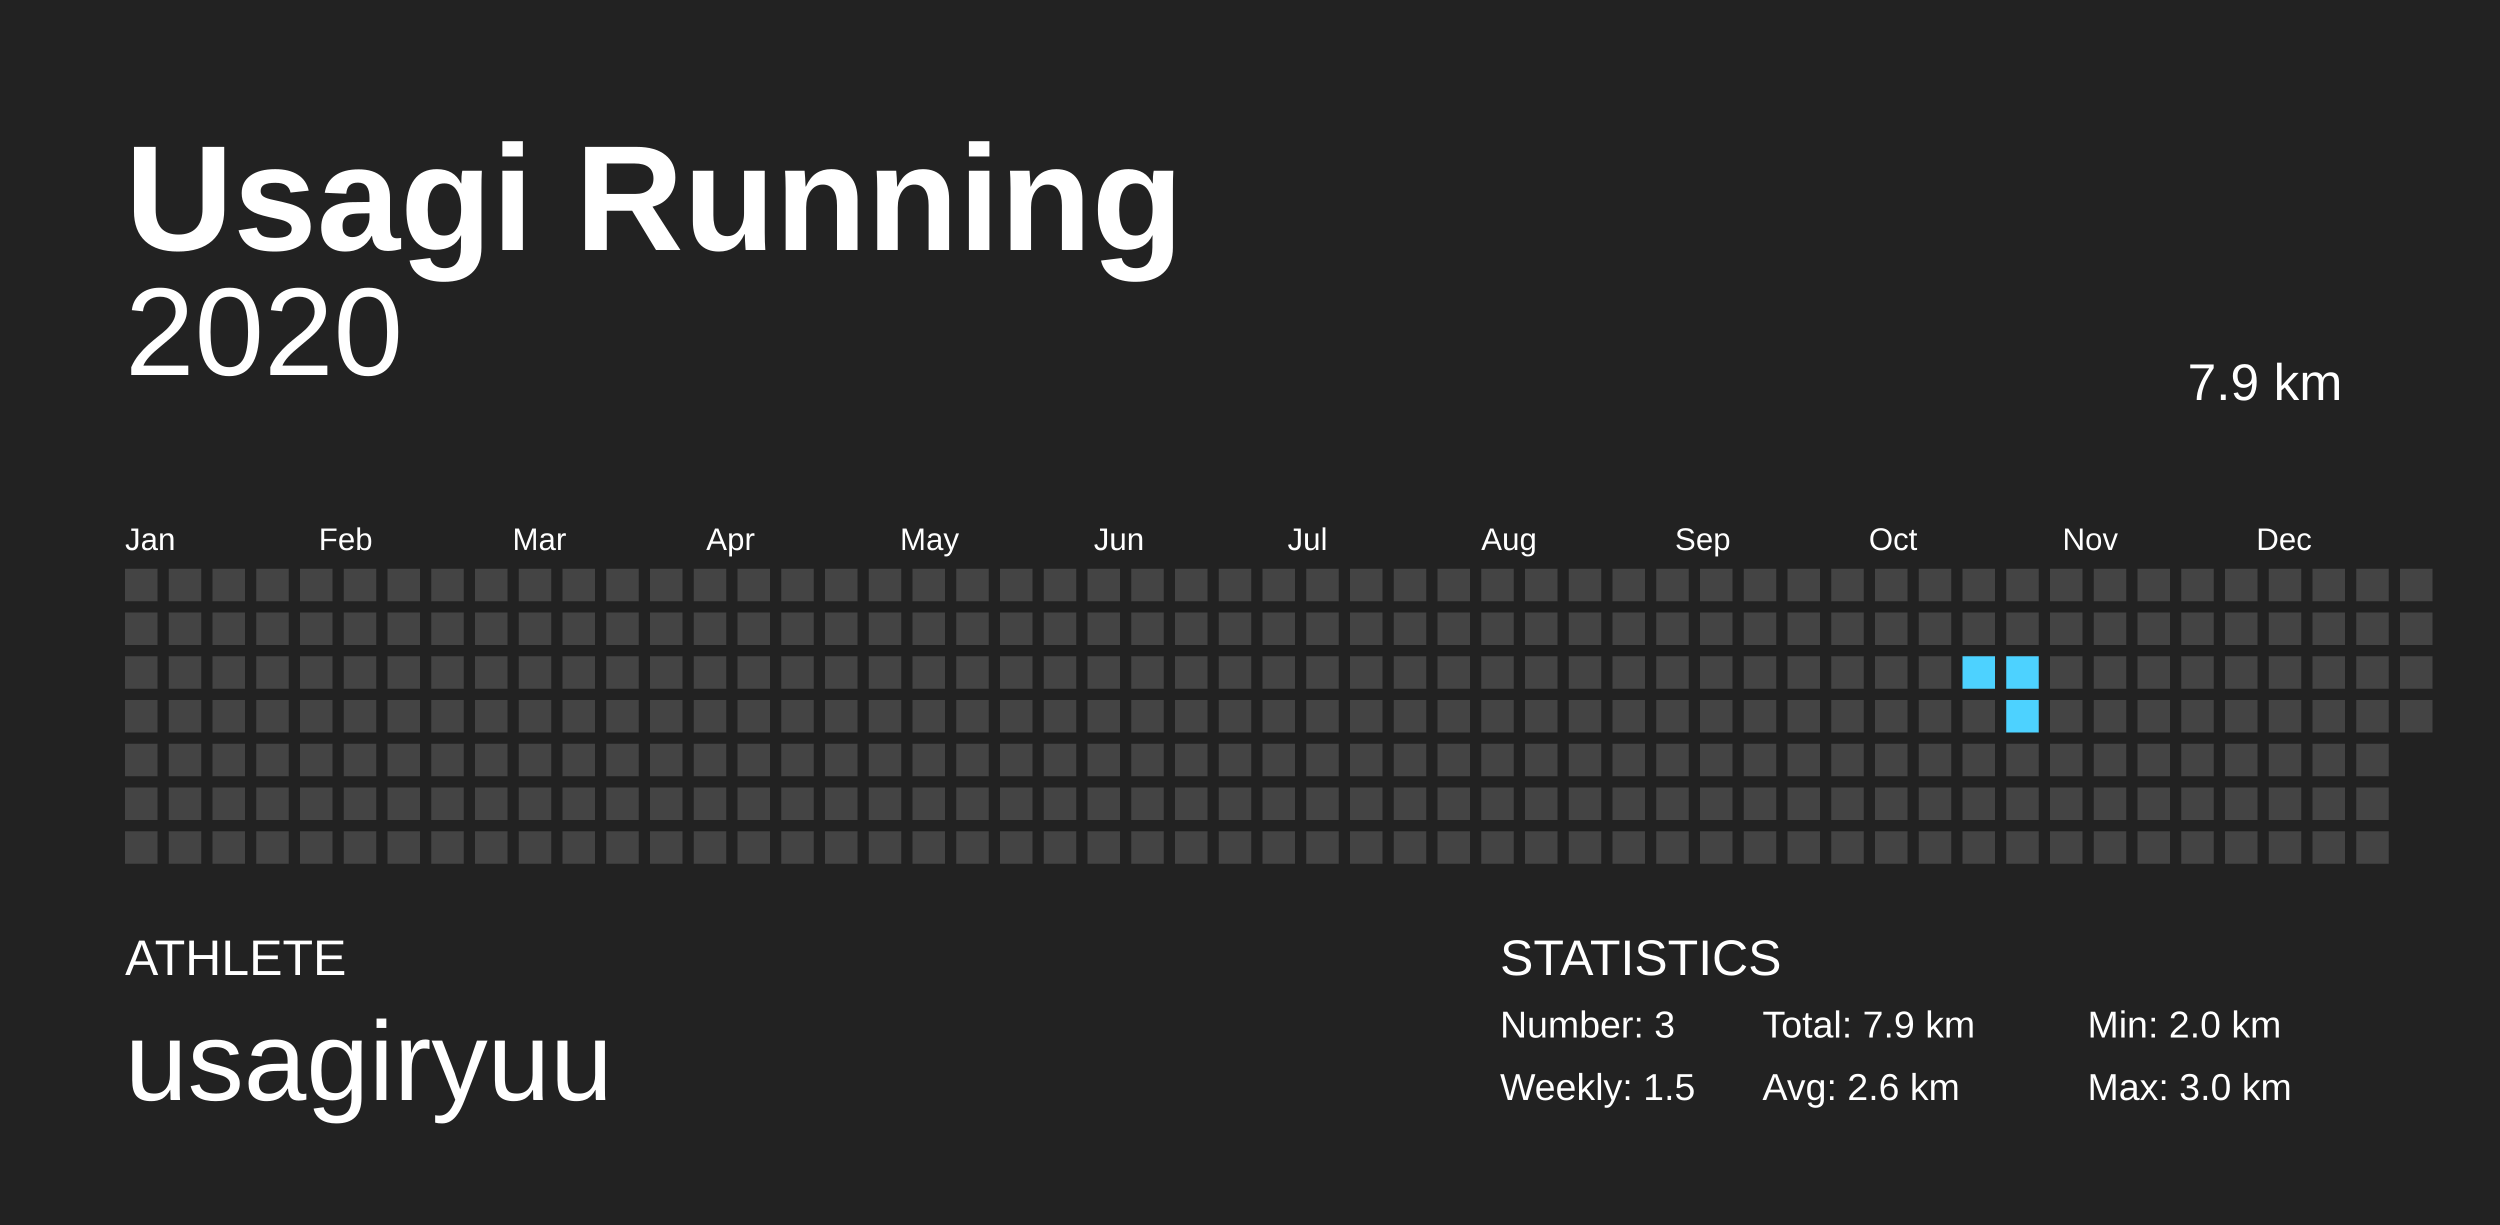
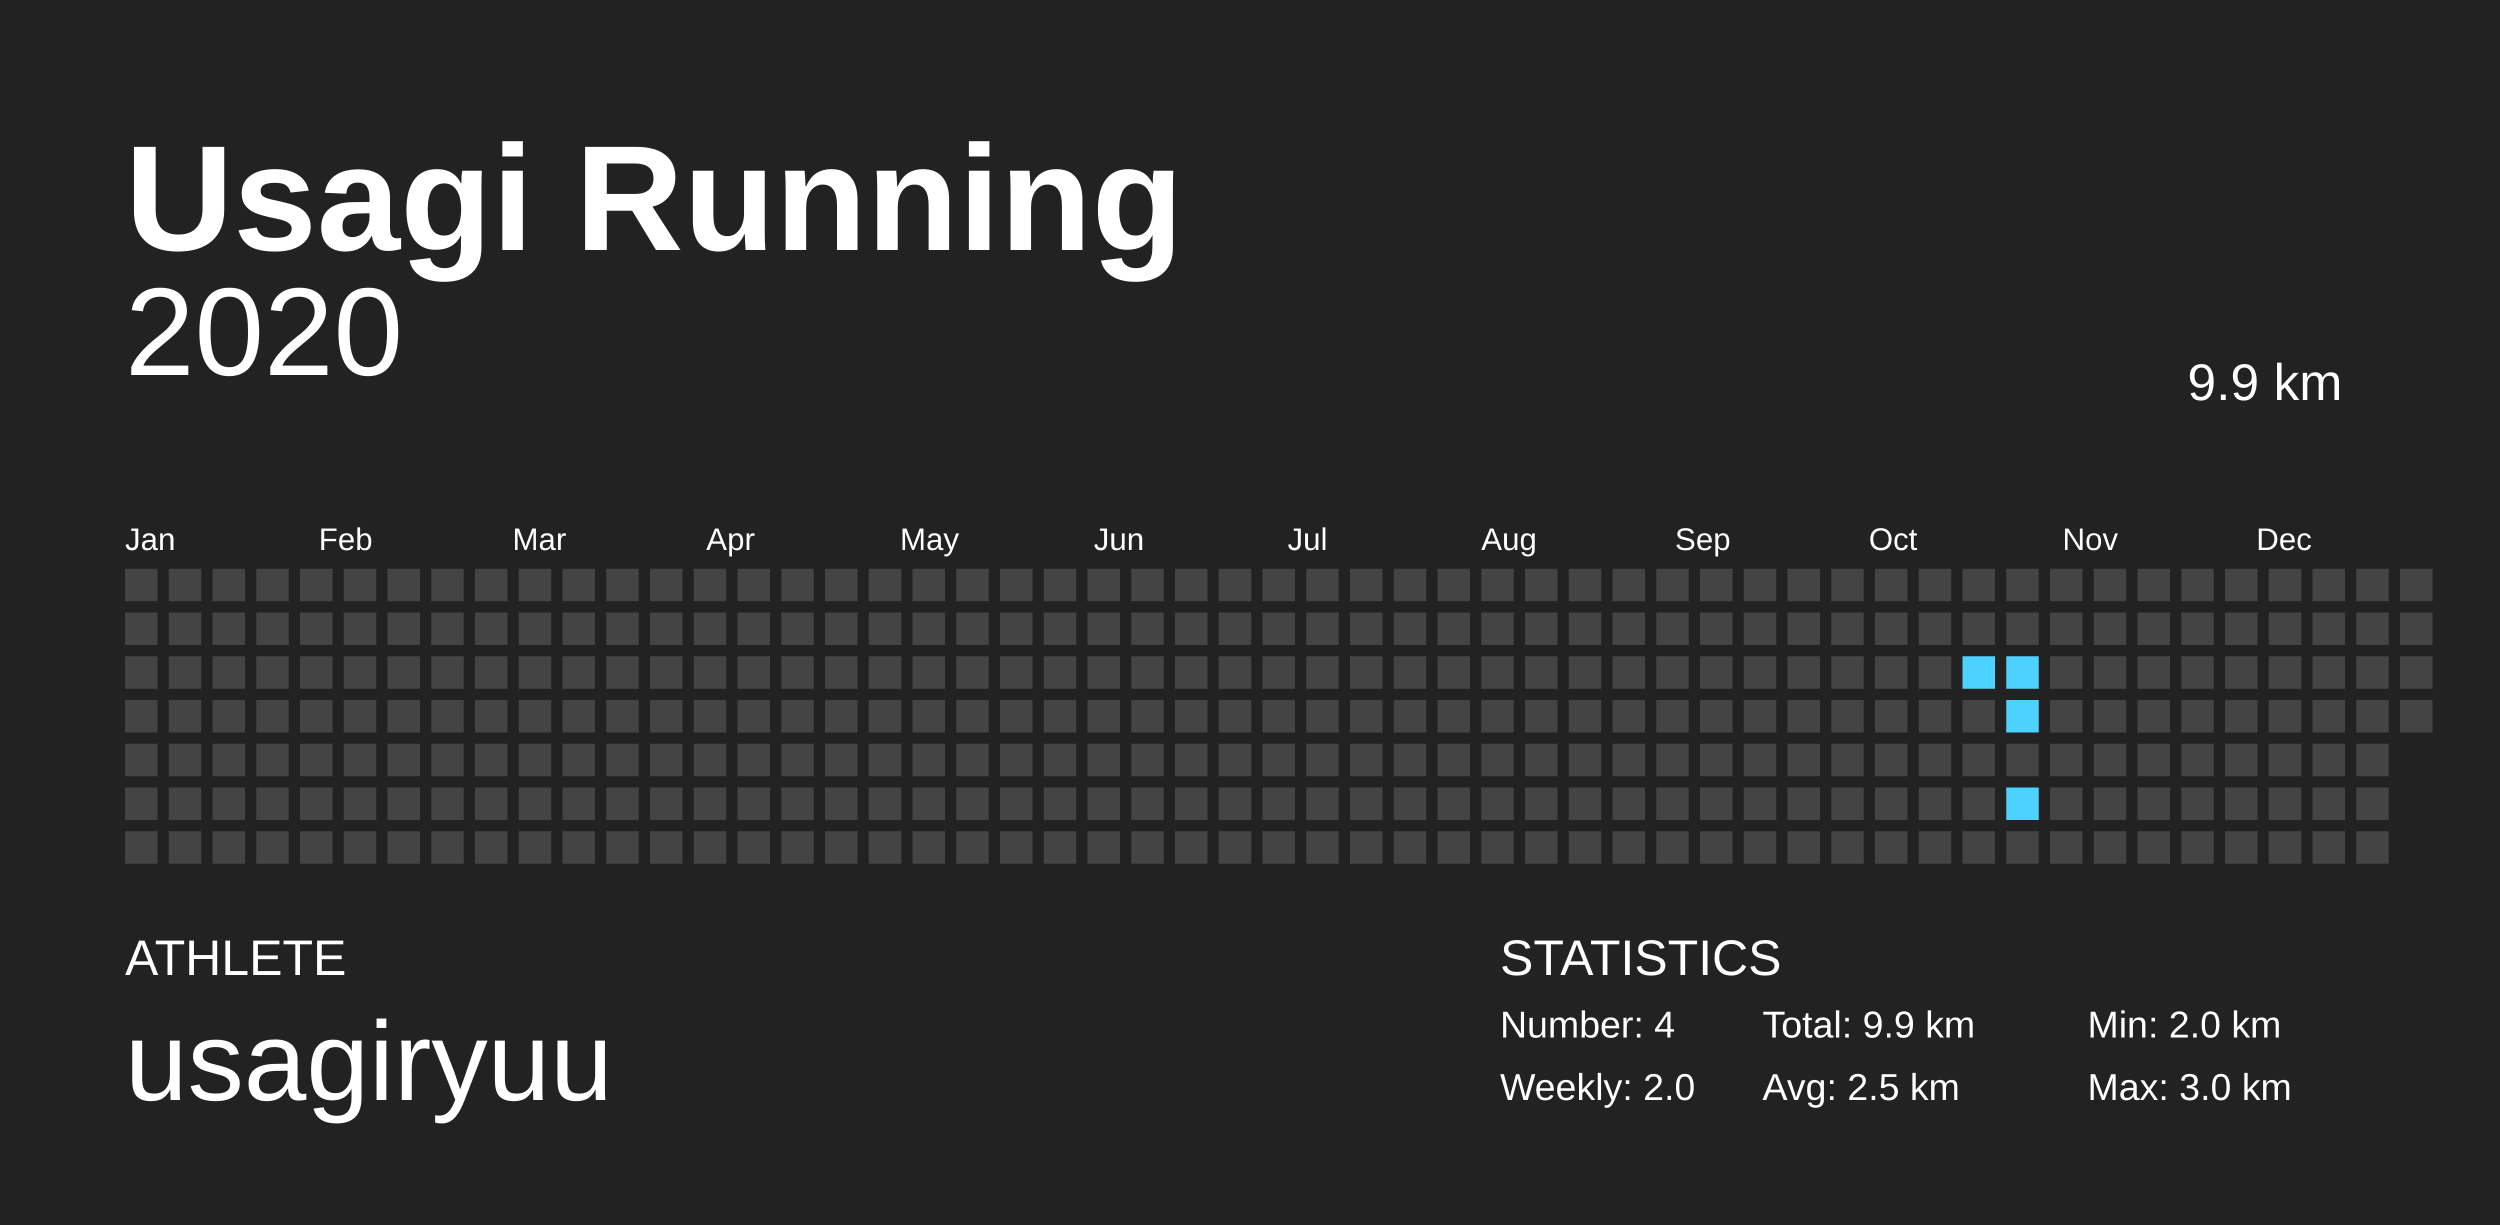
<svg xmlns="http://www.w3.org/2000/svg" baseProfile="full" height="98mm" version="1.1" viewBox="0,0,200,98" width="200mm">
  <defs />
  <rect fill="#222222" height="98" width="200" x="0" y="0" />
  <text fill="#FFFFFF" style="font-size:12px; font-family:Arial; font-weight:bold;" x="10" y="20">Usagi Running</text>
  <text fill="#FFFFFF" style="font-size:4px; font-family:Arial" x="10" y="78">ATHLETE</text>
  <text fill="#FFFFFF" style="font-size:9px; font-family:Arial" x="10" y="88">usagiryuu</text>
  <text fill="#FFFFFF" style="font-size:4px; font-family:Arial" x="120" y="78">STATISTICS</text>
-   <text fill="#FFFFFF" style="font-size:3px; font-family:Arial" x="120" y="83">Number: 3</text>
-   <text fill="#FFFFFF" style="font-size:3px; font-family:Arial" x="120" y="88">Weekly: 1.5</text>
-   <text fill="#FFFFFF" style="font-size:3px; font-family:Arial" x="141" y="83">Total: 7.9 km</text>
-   <text fill="#FFFFFF" style="font-size:3px; font-family:Arial" x="141" y="88">Avg: 2.6 km</text>
+   <text fill="#FFFFFF" style="font-size:3px; font-family:Arial" x="120" y="83">Number: 4</text>
+   <text fill="#FFFFFF" style="font-size:3px; font-family:Arial" x="120" y="88">Weekly: 2.0</text>
+   <text fill="#FFFFFF" style="font-size:3px; font-family:Arial" x="141" y="83">Total: 9.9 km</text>
+   <text fill="#FFFFFF" style="font-size:3px; font-family:Arial" x="141" y="88">Avg: 2.5 km</text>
  <text fill="#FFFFFF" style="font-size:3px; font-family:Arial" x="167" y="83">Min: 2.0 km</text>
  <text fill="#FFFFFF" style="font-size:3px; font-family:Arial" x="167" y="88">Max: 3.0 km</text>
  <text alignment-baseline="hanging" fill="#FFFFFF" style="font-size:10.0px; font-family:Arial;" x="10" y="30">2020</text>
-   <text alignment-baseline="hanging" fill="#FFFFFF" style="font-size:4.125px; font-family:Arial;" x="175" y="32">7.9 km</text>
+   <text alignment-baseline="hanging" fill="#FFFFFF" style="font-size:4.125px; font-family:Arial;" x="175" y="32">9.9 km</text>
  <text fill="#FFFFFF" style="font-size:2.5px; font-family:Arial" x="10.0" y="44">Jan</text>
  <text fill="#FFFFFF" style="font-size:2.5px; font-family:Arial" x="25.5" y="44">Feb</text>
  <text fill="#FFFFFF" style="font-size:2.5px; font-family:Arial" x="41.0" y="44">Mar</text>
  <text fill="#FFFFFF" style="font-size:2.5px; font-family:Arial" x="56.5" y="44">Apr</text>
  <text fill="#FFFFFF" style="font-size:2.5px; font-family:Arial" x="72.0" y="44">May</text>
  <text fill="#FFFFFF" style="font-size:2.5px; font-family:Arial" x="87.5" y="44">Jun</text>
  <text fill="#FFFFFF" style="font-size:2.5px; font-family:Arial" x="103.0" y="44">Jul</text>
  <text fill="#FFFFFF" style="font-size:2.5px; font-family:Arial" x="118.5" y="44">Aug</text>
  <text fill="#FFFFFF" style="font-size:2.5px; font-family:Arial" x="134.0" y="44">Sep</text>
  <text fill="#FFFFFF" style="font-size:2.5px; font-family:Arial" x="149.5" y="44">Oct</text>
  <text fill="#FFFFFF" style="font-size:2.5px; font-family:Arial" x="165.0" y="44">Nov</text>
  <text fill="#FFFFFF" style="font-size:2.5px; font-family:Arial" x="180.5" y="44">Dec</text>
  <rect fill="#444444" height="2.6" width="2.6" x="10.0" y="45.5" />
  <rect fill="#444444" height="2.6" width="2.6" x="10.0" y="49.0" />
  <rect fill="#444444" height="2.6" width="2.6" x="10.0" y="52.5" />
  <rect fill="#444444" height="2.6" width="2.6" x="10.0" y="56.0" />
  <rect fill="#444444" height="2.6" width="2.6" x="10.0" y="59.5" />
  <rect fill="#444444" height="2.6" width="2.6" x="10.0" y="63.0" />
  <rect fill="#444444" height="2.6" width="2.6" x="10.0" y="66.5" />
  <rect fill="#444444" height="2.6" width="2.6" x="13.5" y="45.5" />
  <rect fill="#444444" height="2.6" width="2.6" x="13.5" y="49.0" />
  <rect fill="#444444" height="2.6" width="2.6" x="13.5" y="52.5" />
  <rect fill="#444444" height="2.6" width="2.6" x="13.5" y="56.0" />
  <rect fill="#444444" height="2.6" width="2.6" x="13.5" y="59.5" />
  <rect fill="#444444" height="2.6" width="2.6" x="13.5" y="63.0" />
  <rect fill="#444444" height="2.6" width="2.6" x="13.5" y="66.5" />
  <rect fill="#444444" height="2.6" width="2.6" x="17.0" y="45.5" />
  <rect fill="#444444" height="2.6" width="2.6" x="17.0" y="49.0" />
  <rect fill="#444444" height="2.6" width="2.6" x="17.0" y="52.5" />
  <rect fill="#444444" height="2.6" width="2.6" x="17.0" y="56.0" />
  <rect fill="#444444" height="2.6" width="2.6" x="17.0" y="59.5" />
  <rect fill="#444444" height="2.6" width="2.6" x="17.0" y="63.0" />
  <rect fill="#444444" height="2.6" width="2.6" x="17.0" y="66.5" />
  <rect fill="#444444" height="2.6" width="2.6" x="20.5" y="45.5" />
  <rect fill="#444444" height="2.6" width="2.6" x="20.5" y="49.0" />
  <rect fill="#444444" height="2.6" width="2.6" x="20.5" y="52.5" />
  <rect fill="#444444" height="2.6" width="2.6" x="20.5" y="56.0" />
  <rect fill="#444444" height="2.6" width="2.6" x="20.5" y="59.5" />
  <rect fill="#444444" height="2.6" width="2.6" x="20.5" y="63.0" />
  <rect fill="#444444" height="2.6" width="2.6" x="20.5" y="66.5" />
  <rect fill="#444444" height="2.6" width="2.6" x="24.0" y="45.5" />
  <rect fill="#444444" height="2.6" width="2.6" x="24.0" y="49.0" />
  <rect fill="#444444" height="2.6" width="2.6" x="24.0" y="52.5" />
  <rect fill="#444444" height="2.6" width="2.6" x="24.0" y="56.0" />
  <rect fill="#444444" height="2.6" width="2.6" x="24.0" y="59.5" />
  <rect fill="#444444" height="2.6" width="2.6" x="24.0" y="63.0" />
  <rect fill="#444444" height="2.6" width="2.6" x="24.0" y="66.5" />
  <rect fill="#444444" height="2.6" width="2.6" x="27.5" y="45.5" />
  <rect fill="#444444" height="2.6" width="2.6" x="27.5" y="49.0" />
  <rect fill="#444444" height="2.6" width="2.6" x="27.5" y="52.5" />
  <rect fill="#444444" height="2.6" width="2.6" x="27.5" y="56.0" />
  <rect fill="#444444" height="2.6" width="2.6" x="27.5" y="59.5" />
  <rect fill="#444444" height="2.6" width="2.6" x="27.5" y="63.0" />
  <rect fill="#444444" height="2.6" width="2.6" x="27.5" y="66.5" />
  <rect fill="#444444" height="2.6" width="2.6" x="31.0" y="45.5" />
  <rect fill="#444444" height="2.6" width="2.6" x="31.0" y="49.0" />
  <rect fill="#444444" height="2.6" width="2.6" x="31.0" y="52.5" />
  <rect fill="#444444" height="2.6" width="2.6" x="31.0" y="56.0" />
  <rect fill="#444444" height="2.6" width="2.6" x="31.0" y="59.5" />
  <rect fill="#444444" height="2.6" width="2.6" x="31.0" y="63.0" />
  <rect fill="#444444" height="2.6" width="2.6" x="31.0" y="66.5" />
  <rect fill="#444444" height="2.6" width="2.6" x="34.5" y="45.5" />
  <rect fill="#444444" height="2.6" width="2.6" x="34.5" y="49.0" />
  <rect fill="#444444" height="2.6" width="2.6" x="34.5" y="52.5" />
  <rect fill="#444444" height="2.6" width="2.6" x="34.5" y="56.0" />
  <rect fill="#444444" height="2.6" width="2.6" x="34.5" y="59.5" />
  <rect fill="#444444" height="2.6" width="2.6" x="34.5" y="63.0" />
  <rect fill="#444444" height="2.6" width="2.6" x="34.5" y="66.5" />
  <rect fill="#444444" height="2.6" width="2.6" x="38.0" y="45.5" />
  <rect fill="#444444" height="2.6" width="2.6" x="38.0" y="49.0" />
  <rect fill="#444444" height="2.6" width="2.6" x="38.0" y="52.5" />
  <rect fill="#444444" height="2.6" width="2.6" x="38.0" y="56.0" />
  <rect fill="#444444" height="2.6" width="2.6" x="38.0" y="59.5" />
  <rect fill="#444444" height="2.6" width="2.6" x="38.0" y="63.0" />
  <rect fill="#444444" height="2.6" width="2.6" x="38.0" y="66.5" />
  <rect fill="#444444" height="2.6" width="2.6" x="41.5" y="45.5" />
  <rect fill="#444444" height="2.6" width="2.6" x="41.5" y="49.0" />
  <rect fill="#444444" height="2.6" width="2.6" x="41.5" y="52.5" />
  <rect fill="#444444" height="2.6" width="2.6" x="41.5" y="56.0" />
  <rect fill="#444444" height="2.6" width="2.6" x="41.5" y="59.5" />
  <rect fill="#444444" height="2.6" width="2.6" x="41.5" y="63.0" />
  <rect fill="#444444" height="2.6" width="2.6" x="41.5" y="66.5" />
  <rect fill="#444444" height="2.6" width="2.6" x="45.0" y="45.5" />
  <rect fill="#444444" height="2.6" width="2.6" x="45.0" y="49.0" />
  <rect fill="#444444" height="2.6" width="2.6" x="45.0" y="52.5" />
  <rect fill="#444444" height="2.6" width="2.6" x="45.0" y="56.0" />
  <rect fill="#444444" height="2.6" width="2.6" x="45.0" y="59.5" />
  <rect fill="#444444" height="2.6" width="2.6" x="45.0" y="63.0" />
  <rect fill="#444444" height="2.6" width="2.6" x="45.0" y="66.5" />
  <rect fill="#444444" height="2.6" width="2.6" x="48.5" y="45.5" />
  <rect fill="#444444" height="2.6" width="2.6" x="48.5" y="49.0" />
  <rect fill="#444444" height="2.6" width="2.6" x="48.5" y="52.5" />
  <rect fill="#444444" height="2.6" width="2.6" x="48.5" y="56.0" />
  <rect fill="#444444" height="2.6" width="2.6" x="48.5" y="59.5" />
  <rect fill="#444444" height="2.6" width="2.6" x="48.5" y="63.0" />
  <rect fill="#444444" height="2.6" width="2.6" x="48.5" y="66.5" />
  <rect fill="#444444" height="2.6" width="2.6" x="52.0" y="45.5" />
  <rect fill="#444444" height="2.6" width="2.6" x="52.0" y="49.0" />
  <rect fill="#444444" height="2.6" width="2.6" x="52.0" y="52.5" />
  <rect fill="#444444" height="2.6" width="2.6" x="52.0" y="56.0" />
  <rect fill="#444444" height="2.6" width="2.6" x="52.0" y="59.5" />
  <rect fill="#444444" height="2.6" width="2.6" x="52.0" y="63.0" />
  <rect fill="#444444" height="2.6" width="2.6" x="52.0" y="66.5" />
  <rect fill="#444444" height="2.6" width="2.6" x="55.5" y="45.5" />
  <rect fill="#444444" height="2.6" width="2.6" x="55.5" y="49.0" />
  <rect fill="#444444" height="2.6" width="2.6" x="55.5" y="52.5" />
  <rect fill="#444444" height="2.6" width="2.6" x="55.5" y="56.0" />
  <rect fill="#444444" height="2.6" width="2.6" x="55.5" y="59.5" />
  <rect fill="#444444" height="2.6" width="2.6" x="55.5" y="63.0" />
  <rect fill="#444444" height="2.6" width="2.6" x="55.5" y="66.5" />
  <rect fill="#444444" height="2.6" width="2.6" x="59.0" y="45.5" />
  <rect fill="#444444" height="2.6" width="2.6" x="59.0" y="49.0" />
  <rect fill="#444444" height="2.6" width="2.6" x="59.0" y="52.5" />
  <rect fill="#444444" height="2.6" width="2.6" x="59.0" y="56.0" />
  <rect fill="#444444" height="2.6" width="2.6" x="59.0" y="59.5" />
  <rect fill="#444444" height="2.6" width="2.6" x="59.0" y="63.0" />
  <rect fill="#444444" height="2.6" width="2.6" x="59.0" y="66.5" />
  <rect fill="#444444" height="2.6" width="2.6" x="62.5" y="45.5" />
  <rect fill="#444444" height="2.6" width="2.6" x="62.5" y="49.0" />
  <rect fill="#444444" height="2.6" width="2.6" x="62.5" y="52.5" />
  <rect fill="#444444" height="2.6" width="2.6" x="62.5" y="56.0" />
  <rect fill="#444444" height="2.6" width="2.6" x="62.5" y="59.5" />
  <rect fill="#444444" height="2.6" width="2.6" x="62.5" y="63.0" />
  <rect fill="#444444" height="2.6" width="2.6" x="62.5" y="66.5" />
  <rect fill="#444444" height="2.6" width="2.6" x="66.0" y="45.5" />
  <rect fill="#444444" height="2.6" width="2.6" x="66.0" y="49.0" />
  <rect fill="#444444" height="2.6" width="2.6" x="66.0" y="52.5" />
  <rect fill="#444444" height="2.6" width="2.6" x="66.0" y="56.0" />
  <rect fill="#444444" height="2.6" width="2.6" x="66.0" y="59.5" />
  <rect fill="#444444" height="2.6" width="2.6" x="66.0" y="63.0" />
  <rect fill="#444444" height="2.6" width="2.6" x="66.0" y="66.5" />
  <rect fill="#444444" height="2.6" width="2.6" x="69.5" y="45.5" />
  <rect fill="#444444" height="2.6" width="2.6" x="69.5" y="49.0" />
  <rect fill="#444444" height="2.6" width="2.6" x="69.5" y="52.5" />
  <rect fill="#444444" height="2.6" width="2.6" x="69.5" y="56.0" />
  <rect fill="#444444" height="2.6" width="2.6" x="69.5" y="59.5" />
  <rect fill="#444444" height="2.6" width="2.6" x="69.5" y="63.0" />
  <rect fill="#444444" height="2.6" width="2.6" x="69.5" y="66.5" />
  <rect fill="#444444" height="2.6" width="2.6" x="73.0" y="45.5" />
  <rect fill="#444444" height="2.6" width="2.6" x="73.0" y="49.0" />
  <rect fill="#444444" height="2.6" width="2.6" x="73.0" y="52.5" />
  <rect fill="#444444" height="2.6" width="2.6" x="73.0" y="56.0" />
  <rect fill="#444444" height="2.6" width="2.6" x="73.0" y="59.5" />
  <rect fill="#444444" height="2.6" width="2.6" x="73.0" y="63.0" />
  <rect fill="#444444" height="2.6" width="2.6" x="73.0" y="66.5" />
  <rect fill="#444444" height="2.6" width="2.6" x="76.5" y="45.5" />
  <rect fill="#444444" height="2.6" width="2.6" x="76.5" y="49.0" />
  <rect fill="#444444" height="2.6" width="2.6" x="76.5" y="52.5" />
  <rect fill="#444444" height="2.6" width="2.6" x="76.5" y="56.0" />
  <rect fill="#444444" height="2.6" width="2.6" x="76.5" y="59.5" />
  <rect fill="#444444" height="2.6" width="2.6" x="76.5" y="63.0" />
  <rect fill="#444444" height="2.6" width="2.6" x="76.5" y="66.5" />
  <rect fill="#444444" height="2.6" width="2.6" x="80.0" y="45.5" />
  <rect fill="#444444" height="2.6" width="2.6" x="80.0" y="49.0" />
  <rect fill="#444444" height="2.6" width="2.6" x="80.0" y="52.5" />
  <rect fill="#444444" height="2.6" width="2.6" x="80.0" y="56.0" />
  <rect fill="#444444" height="2.6" width="2.6" x="80.0" y="59.5" />
  <rect fill="#444444" height="2.6" width="2.6" x="80.0" y="63.0" />
  <rect fill="#444444" height="2.6" width="2.6" x="80.0" y="66.5" />
  <rect fill="#444444" height="2.6" width="2.6" x="83.5" y="45.5" />
  <rect fill="#444444" height="2.6" width="2.6" x="83.5" y="49.0" />
  <rect fill="#444444" height="2.6" width="2.6" x="83.5" y="52.5" />
  <rect fill="#444444" height="2.6" width="2.6" x="83.5" y="56.0" />
  <rect fill="#444444" height="2.6" width="2.6" x="83.5" y="59.5" />
  <rect fill="#444444" height="2.6" width="2.6" x="83.5" y="63.0" />
  <rect fill="#444444" height="2.6" width="2.6" x="83.5" y="66.5" />
  <rect fill="#444444" height="2.6" width="2.6" x="87.0" y="45.5" />
  <rect fill="#444444" height="2.6" width="2.6" x="87.0" y="49.0" />
  <rect fill="#444444" height="2.6" width="2.6" x="87.0" y="52.5" />
  <rect fill="#444444" height="2.6" width="2.6" x="87.0" y="56.0" />
  <rect fill="#444444" height="2.6" width="2.6" x="87.0" y="59.5" />
  <rect fill="#444444" height="2.6" width="2.6" x="87.0" y="63.0" />
  <rect fill="#444444" height="2.6" width="2.6" x="87.0" y="66.5" />
  <rect fill="#444444" height="2.6" width="2.6" x="90.5" y="45.5" />
  <rect fill="#444444" height="2.6" width="2.6" x="90.5" y="49.0" />
  <rect fill="#444444" height="2.6" width="2.6" x="90.5" y="52.5" />
  <rect fill="#444444" height="2.6" width="2.6" x="90.5" y="56.0" />
  <rect fill="#444444" height="2.6" width="2.6" x="90.5" y="59.5" />
  <rect fill="#444444" height="2.6" width="2.6" x="90.5" y="63.0" />
  <rect fill="#444444" height="2.6" width="2.6" x="90.5" y="66.5" />
  <rect fill="#444444" height="2.6" width="2.6" x="94.0" y="45.5" />
  <rect fill="#444444" height="2.6" width="2.6" x="94.0" y="49.0" />
  <rect fill="#444444" height="2.6" width="2.6" x="94.0" y="52.5" />
  <rect fill="#444444" height="2.6" width="2.6" x="94.0" y="56.0" />
  <rect fill="#444444" height="2.6" width="2.6" x="94.0" y="59.5" />
  <rect fill="#444444" height="2.6" width="2.6" x="94.0" y="63.0" />
  <rect fill="#444444" height="2.6" width="2.6" x="94.0" y="66.5" />
  <rect fill="#444444" height="2.6" width="2.6" x="97.5" y="45.5" />
  <rect fill="#444444" height="2.6" width="2.6" x="97.5" y="49.0" />
  <rect fill="#444444" height="2.6" width="2.6" x="97.5" y="52.5" />
  <rect fill="#444444" height="2.6" width="2.6" x="97.5" y="56.0" />
  <rect fill="#444444" height="2.6" width="2.6" x="97.5" y="59.5" />
  <rect fill="#444444" height="2.6" width="2.6" x="97.5" y="63.0" />
  <rect fill="#444444" height="2.6" width="2.6" x="97.5" y="66.5" />
  <rect fill="#444444" height="2.6" width="2.6" x="101.0" y="45.5" />
  <rect fill="#444444" height="2.6" width="2.6" x="101.0" y="49.0" />
  <rect fill="#444444" height="2.6" width="2.6" x="101.0" y="52.5" />
  <rect fill="#444444" height="2.6" width="2.6" x="101.0" y="56.0" />
  <rect fill="#444444" height="2.6" width="2.6" x="101.0" y="59.5" />
  <rect fill="#444444" height="2.6" width="2.6" x="101.0" y="63.0" />
  <rect fill="#444444" height="2.6" width="2.6" x="101.0" y="66.5" />
  <rect fill="#444444" height="2.6" width="2.6" x="104.5" y="45.5" />
  <rect fill="#444444" height="2.6" width="2.6" x="104.5" y="49.0" />
  <rect fill="#444444" height="2.6" width="2.6" x="104.5" y="52.5" />
  <rect fill="#444444" height="2.6" width="2.6" x="104.5" y="56.0" />
  <rect fill="#444444" height="2.6" width="2.6" x="104.5" y="59.5" />
  <rect fill="#444444" height="2.6" width="2.6" x="104.5" y="63.0" />
  <rect fill="#444444" height="2.6" width="2.6" x="104.5" y="66.5" />
  <rect fill="#444444" height="2.6" width="2.6" x="108.0" y="45.5" />
  <rect fill="#444444" height="2.6" width="2.6" x="108.0" y="49.0" />
  <rect fill="#444444" height="2.6" width="2.6" x="108.0" y="52.5" />
  <rect fill="#444444" height="2.6" width="2.6" x="108.0" y="56.0" />
  <rect fill="#444444" height="2.6" width="2.6" x="108.0" y="59.5" />
  <rect fill="#444444" height="2.6" width="2.6" x="108.0" y="63.0" />
  <rect fill="#444444" height="2.6" width="2.6" x="108.0" y="66.5" />
  <rect fill="#444444" height="2.6" width="2.6" x="111.5" y="45.5" />
  <rect fill="#444444" height="2.6" width="2.6" x="111.5" y="49.0" />
  <rect fill="#444444" height="2.6" width="2.6" x="111.5" y="52.5" />
  <rect fill="#444444" height="2.6" width="2.6" x="111.5" y="56.0" />
  <rect fill="#444444" height="2.6" width="2.6" x="111.5" y="59.5" />
  <rect fill="#444444" height="2.6" width="2.6" x="111.5" y="63.0" />
  <rect fill="#444444" height="2.6" width="2.6" x="111.5" y="66.5" />
  <rect fill="#444444" height="2.6" width="2.6" x="115.0" y="45.5" />
  <rect fill="#444444" height="2.6" width="2.6" x="115.0" y="49.0" />
  <rect fill="#444444" height="2.6" width="2.6" x="115.0" y="52.5" />
  <rect fill="#444444" height="2.6" width="2.6" x="115.0" y="56.0" />
  <rect fill="#444444" height="2.6" width="2.6" x="115.0" y="59.5" />
  <rect fill="#444444" height="2.6" width="2.6" x="115.0" y="63.0" />
  <rect fill="#444444" height="2.6" width="2.6" x="115.0" y="66.5" />
  <rect fill="#444444" height="2.6" width="2.6" x="118.5" y="45.5" />
  <rect fill="#444444" height="2.6" width="2.6" x="118.5" y="49.0" />
  <rect fill="#444444" height="2.6" width="2.6" x="118.5" y="52.5" />
  <rect fill="#444444" height="2.6" width="2.6" x="118.5" y="56.0" />
  <rect fill="#444444" height="2.6" width="2.6" x="118.5" y="59.5" />
  <rect fill="#444444" height="2.6" width="2.6" x="118.5" y="63.0" />
  <rect fill="#444444" height="2.6" width="2.6" x="118.5" y="66.5" />
  <rect fill="#444444" height="2.6" width="2.6" x="122.0" y="45.5" />
  <rect fill="#444444" height="2.6" width="2.6" x="122.0" y="49.0" />
  <rect fill="#444444" height="2.6" width="2.6" x="122.0" y="52.5" />
  <rect fill="#444444" height="2.6" width="2.6" x="122.0" y="56.0" />
  <rect fill="#444444" height="2.6" width="2.6" x="122.0" y="59.5" />
  <rect fill="#444444" height="2.6" width="2.6" x="122.0" y="63.0" />
  <rect fill="#444444" height="2.6" width="2.6" x="122.0" y="66.5" />
  <rect fill="#444444" height="2.6" width="2.6" x="125.5" y="45.5" />
  <rect fill="#444444" height="2.6" width="2.6" x="125.5" y="49.0" />
  <rect fill="#444444" height="2.6" width="2.6" x="125.5" y="52.5" />
  <rect fill="#444444" height="2.6" width="2.6" x="125.5" y="56.0" />
  <rect fill="#444444" height="2.6" width="2.6" x="125.5" y="59.5" />
  <rect fill="#444444" height="2.6" width="2.6" x="125.5" y="63.0" />
  <rect fill="#444444" height="2.6" width="2.6" x="125.5" y="66.5" />
  <rect fill="#444444" height="2.6" width="2.6" x="129.0" y="45.5" />
  <rect fill="#444444" height="2.6" width="2.6" x="129.0" y="49.0" />
  <rect fill="#444444" height="2.6" width="2.6" x="129.0" y="52.5" />
  <rect fill="#444444" height="2.6" width="2.6" x="129.0" y="56.0" />
  <rect fill="#444444" height="2.6" width="2.6" x="129.0" y="59.5" />
  <rect fill="#444444" height="2.6" width="2.6" x="129.0" y="63.0" />
  <rect fill="#444444" height="2.6" width="2.6" x="129.0" y="66.5" />
  <rect fill="#444444" height="2.6" width="2.6" x="132.5" y="45.5" />
  <rect fill="#444444" height="2.6" width="2.6" x="132.5" y="49.0" />
  <rect fill="#444444" height="2.6" width="2.6" x="132.5" y="52.5" />
  <rect fill="#444444" height="2.6" width="2.6" x="132.5" y="56.0" />
  <rect fill="#444444" height="2.6" width="2.6" x="132.5" y="59.5" />
  <rect fill="#444444" height="2.6" width="2.6" x="132.5" y="63.0" />
  <rect fill="#444444" height="2.6" width="2.6" x="132.5" y="66.5" />
  <rect fill="#444444" height="2.6" width="2.6" x="136.0" y="45.5" />
  <rect fill="#444444" height="2.6" width="2.6" x="136.0" y="49.0" />
  <rect fill="#444444" height="2.6" width="2.6" x="136.0" y="52.5" />
  <rect fill="#444444" height="2.6" width="2.6" x="136.0" y="56.0" />
  <rect fill="#444444" height="2.6" width="2.6" x="136.0" y="59.5" />
  <rect fill="#444444" height="2.6" width="2.6" x="136.0" y="63.0" />
  <rect fill="#444444" height="2.6" width="2.6" x="136.0" y="66.5" />
  <rect fill="#444444" height="2.6" width="2.6" x="139.5" y="45.5" />
  <rect fill="#444444" height="2.6" width="2.6" x="139.5" y="49.0" />
  <rect fill="#444444" height="2.6" width="2.6" x="139.5" y="52.5" />
  <rect fill="#444444" height="2.6" width="2.6" x="139.5" y="56.0" />
  <rect fill="#444444" height="2.6" width="2.6" x="139.5" y="59.5" />
  <rect fill="#444444" height="2.6" width="2.6" x="139.5" y="63.0" />
  <rect fill="#444444" height="2.6" width="2.6" x="139.5" y="66.5" />
  <rect fill="#444444" height="2.6" width="2.6" x="143.0" y="45.5" />
  <rect fill="#444444" height="2.6" width="2.6" x="143.0" y="49.0" />
  <rect fill="#444444" height="2.6" width="2.6" x="143.0" y="52.5" />
  <rect fill="#444444" height="2.6" width="2.6" x="143.0" y="56.0" />
  <rect fill="#444444" height="2.6" width="2.6" x="143.0" y="59.5" />
  <rect fill="#444444" height="2.6" width="2.6" x="143.0" y="63.0" />
  <rect fill="#444444" height="2.6" width="2.6" x="143.0" y="66.5" />
  <rect fill="#444444" height="2.6" width="2.6" x="146.5" y="45.5" />
  <rect fill="#444444" height="2.6" width="2.6" x="146.5" y="49.0" />
  <rect fill="#444444" height="2.6" width="2.6" x="146.5" y="52.5" />
  <rect fill="#444444" height="2.6" width="2.6" x="146.5" y="56.0" />
  <rect fill="#444444" height="2.6" width="2.6" x="146.5" y="59.5" />
  <rect fill="#444444" height="2.6" width="2.6" x="146.5" y="63.0" />
  <rect fill="#444444" height="2.6" width="2.6" x="146.5" y="66.5" />
  <rect fill="#444444" height="2.6" width="2.6" x="150.0" y="45.5" />
  <rect fill="#444444" height="2.6" width="2.6" x="150.0" y="49.0" />
  <rect fill="#444444" height="2.6" width="2.6" x="150.0" y="52.5" />
  <rect fill="#444444" height="2.6" width="2.6" x="150.0" y="56.0" />
  <rect fill="#444444" height="2.6" width="2.6" x="150.0" y="59.5" />
  <rect fill="#444444" height="2.6" width="2.6" x="150.0" y="63.0" />
  <rect fill="#444444" height="2.6" width="2.6" x="150.0" y="66.5" />
  <rect fill="#444444" height="2.6" width="2.6" x="153.5" y="45.5" />
  <rect fill="#444444" height="2.6" width="2.6" x="153.5" y="49.0" />
  <rect fill="#444444" height="2.6" width="2.6" x="153.5" y="52.5" />
  <rect fill="#444444" height="2.6" width="2.6" x="153.5" y="56.0" />
  <rect fill="#444444" height="2.6" width="2.6" x="153.5" y="59.5" />
  <rect fill="#444444" height="2.6" width="2.6" x="153.5" y="63.0" />
  <rect fill="#444444" height="2.6" width="2.6" x="153.5" y="66.5" />
  <rect fill="#444444" height="2.6" width="2.6" x="157.0" y="45.5" />
  <rect fill="#444444" height="2.6" width="2.6" x="157.0" y="49.0" />
  <rect fill="#4dd2ff" height="2.6" width="2.6" x="157.0" y="52.5" />
  <rect fill="#444444" height="2.6" width="2.6" x="157.0" y="56.0" />
  <rect fill="#444444" height="2.6" width="2.6" x="157.0" y="59.5" />
  <rect fill="#444444" height="2.6" width="2.6" x="157.0" y="63.0" />
  <rect fill="#444444" height="2.6" width="2.6" x="157.0" y="66.5" />
  <rect fill="#444444" height="2.6" width="2.6" x="160.5" y="45.5" />
  <rect fill="#444444" height="2.6" width="2.6" x="160.5" y="49.0" />
  <rect fill="#4dd2ff" height="2.6" width="2.6" x="160.5" y="52.5" />
  <rect fill="#4dd2ff" height="2.6" width="2.6" x="160.5" y="56.0" />
  <rect fill="#444444" height="2.6" width="2.6" x="160.5" y="59.5" />
-   <rect fill="#444444" height="2.6" width="2.6" x="160.5" y="63.0" />
+   <rect fill="#4dd2ff" height="2.6" width="2.6" x="160.5" y="63.0" />
  <rect fill="#444444" height="2.6" width="2.6" x="160.5" y="66.5" />
  <rect fill="#444444" height="2.6" width="2.6" x="164.0" y="45.5" />
  <rect fill="#444444" height="2.6" width="2.6" x="164.0" y="49.0" />
  <rect fill="#444444" height="2.6" width="2.6" x="164.0" y="52.5" />
  <rect fill="#444444" height="2.6" width="2.6" x="164.0" y="56.0" />
  <rect fill="#444444" height="2.6" width="2.6" x="164.0" y="59.5" />
  <rect fill="#444444" height="2.6" width="2.6" x="164.0" y="63.0" />
  <rect fill="#444444" height="2.6" width="2.6" x="164.0" y="66.5" />
  <rect fill="#444444" height="2.6" width="2.6" x="167.5" y="45.5" />
  <rect fill="#444444" height="2.6" width="2.6" x="167.5" y="49.0" />
  <rect fill="#444444" height="2.6" width="2.6" x="167.5" y="52.5" />
  <rect fill="#444444" height="2.6" width="2.6" x="167.5" y="56.0" />
  <rect fill="#444444" height="2.6" width="2.6" x="167.5" y="59.5" />
  <rect fill="#444444" height="2.6" width="2.6" x="167.5" y="63.0" />
  <rect fill="#444444" height="2.6" width="2.6" x="167.5" y="66.5" />
  <rect fill="#444444" height="2.6" width="2.6" x="171.0" y="45.5" />
  <rect fill="#444444" height="2.6" width="2.6" x="171.0" y="49.0" />
  <rect fill="#444444" height="2.6" width="2.6" x="171.0" y="52.5" />
  <rect fill="#444444" height="2.6" width="2.6" x="171.0" y="56.0" />
  <rect fill="#444444" height="2.6" width="2.6" x="171.0" y="59.5" />
  <rect fill="#444444" height="2.6" width="2.6" x="171.0" y="63.0" />
  <rect fill="#444444" height="2.6" width="2.6" x="171.0" y="66.5" />
  <rect fill="#444444" height="2.6" width="2.6" x="174.5" y="45.5" />
  <rect fill="#444444" height="2.6" width="2.6" x="174.5" y="49.0" />
  <rect fill="#444444" height="2.6" width="2.6" x="174.5" y="52.5" />
  <rect fill="#444444" height="2.6" width="2.6" x="174.5" y="56.0" />
  <rect fill="#444444" height="2.6" width="2.6" x="174.5" y="59.5" />
  <rect fill="#444444" height="2.6" width="2.6" x="174.5" y="63.0" />
  <rect fill="#444444" height="2.6" width="2.6" x="174.5" y="66.5" />
  <rect fill="#444444" height="2.6" width="2.6" x="178.0" y="45.5" />
  <rect fill="#444444" height="2.6" width="2.6" x="178.0" y="49.0" />
  <rect fill="#444444" height="2.6" width="2.6" x="178.0" y="52.5" />
  <rect fill="#444444" height="2.6" width="2.6" x="178.0" y="56.0" />
  <rect fill="#444444" height="2.6" width="2.6" x="178.0" y="59.5" />
  <rect fill="#444444" height="2.6" width="2.6" x="178.0" y="63.0" />
  <rect fill="#444444" height="2.6" width="2.6" x="178.0" y="66.5" />
  <rect fill="#444444" height="2.6" width="2.6" x="181.5" y="45.5" />
  <rect fill="#444444" height="2.6" width="2.6" x="181.5" y="49.0" />
  <rect fill="#444444" height="2.6" width="2.6" x="181.5" y="52.5" />
  <rect fill="#444444" height="2.6" width="2.6" x="181.5" y="56.0" />
  <rect fill="#444444" height="2.6" width="2.6" x="181.5" y="59.5" />
  <rect fill="#444444" height="2.6" width="2.6" x="181.5" y="63.0" />
  <rect fill="#444444" height="2.6" width="2.6" x="181.5" y="66.5" />
  <rect fill="#444444" height="2.6" width="2.6" x="185.0" y="45.5" />
  <rect fill="#444444" height="2.6" width="2.6" x="185.0" y="49.0" />
  <rect fill="#444444" height="2.6" width="2.6" x="185.0" y="52.5" />
  <rect fill="#444444" height="2.6" width="2.6" x="185.0" y="56.0" />
  <rect fill="#444444" height="2.6" width="2.6" x="185.0" y="59.5" />
  <rect fill="#444444" height="2.6" width="2.6" x="185.0" y="63.0" />
  <rect fill="#444444" height="2.6" width="2.6" x="185.0" y="66.5" />
  <rect fill="#444444" height="2.6" width="2.6" x="188.5" y="45.5" />
  <rect fill="#444444" height="2.6" width="2.6" x="188.5" y="49.0" />
  <rect fill="#444444" height="2.6" width="2.6" x="188.5" y="52.5" />
  <rect fill="#444444" height="2.6" width="2.6" x="188.5" y="56.0" />
  <rect fill="#444444" height="2.6" width="2.6" x="188.5" y="59.5" />
  <rect fill="#444444" height="2.6" width="2.6" x="188.5" y="63.0" />
  <rect fill="#444444" height="2.6" width="2.6" x="188.5" y="66.5" />
  <rect fill="#444444" height="2.6" width="2.6" x="192.0" y="45.5" />
  <rect fill="#444444" height="2.6" width="2.6" x="192.0" y="49.0" />
  <rect fill="#444444" height="2.6" width="2.6" x="192.0" y="52.5" />
  <rect fill="#444444" height="2.6" width="2.6" x="192.0" y="56.0" />
</svg>
